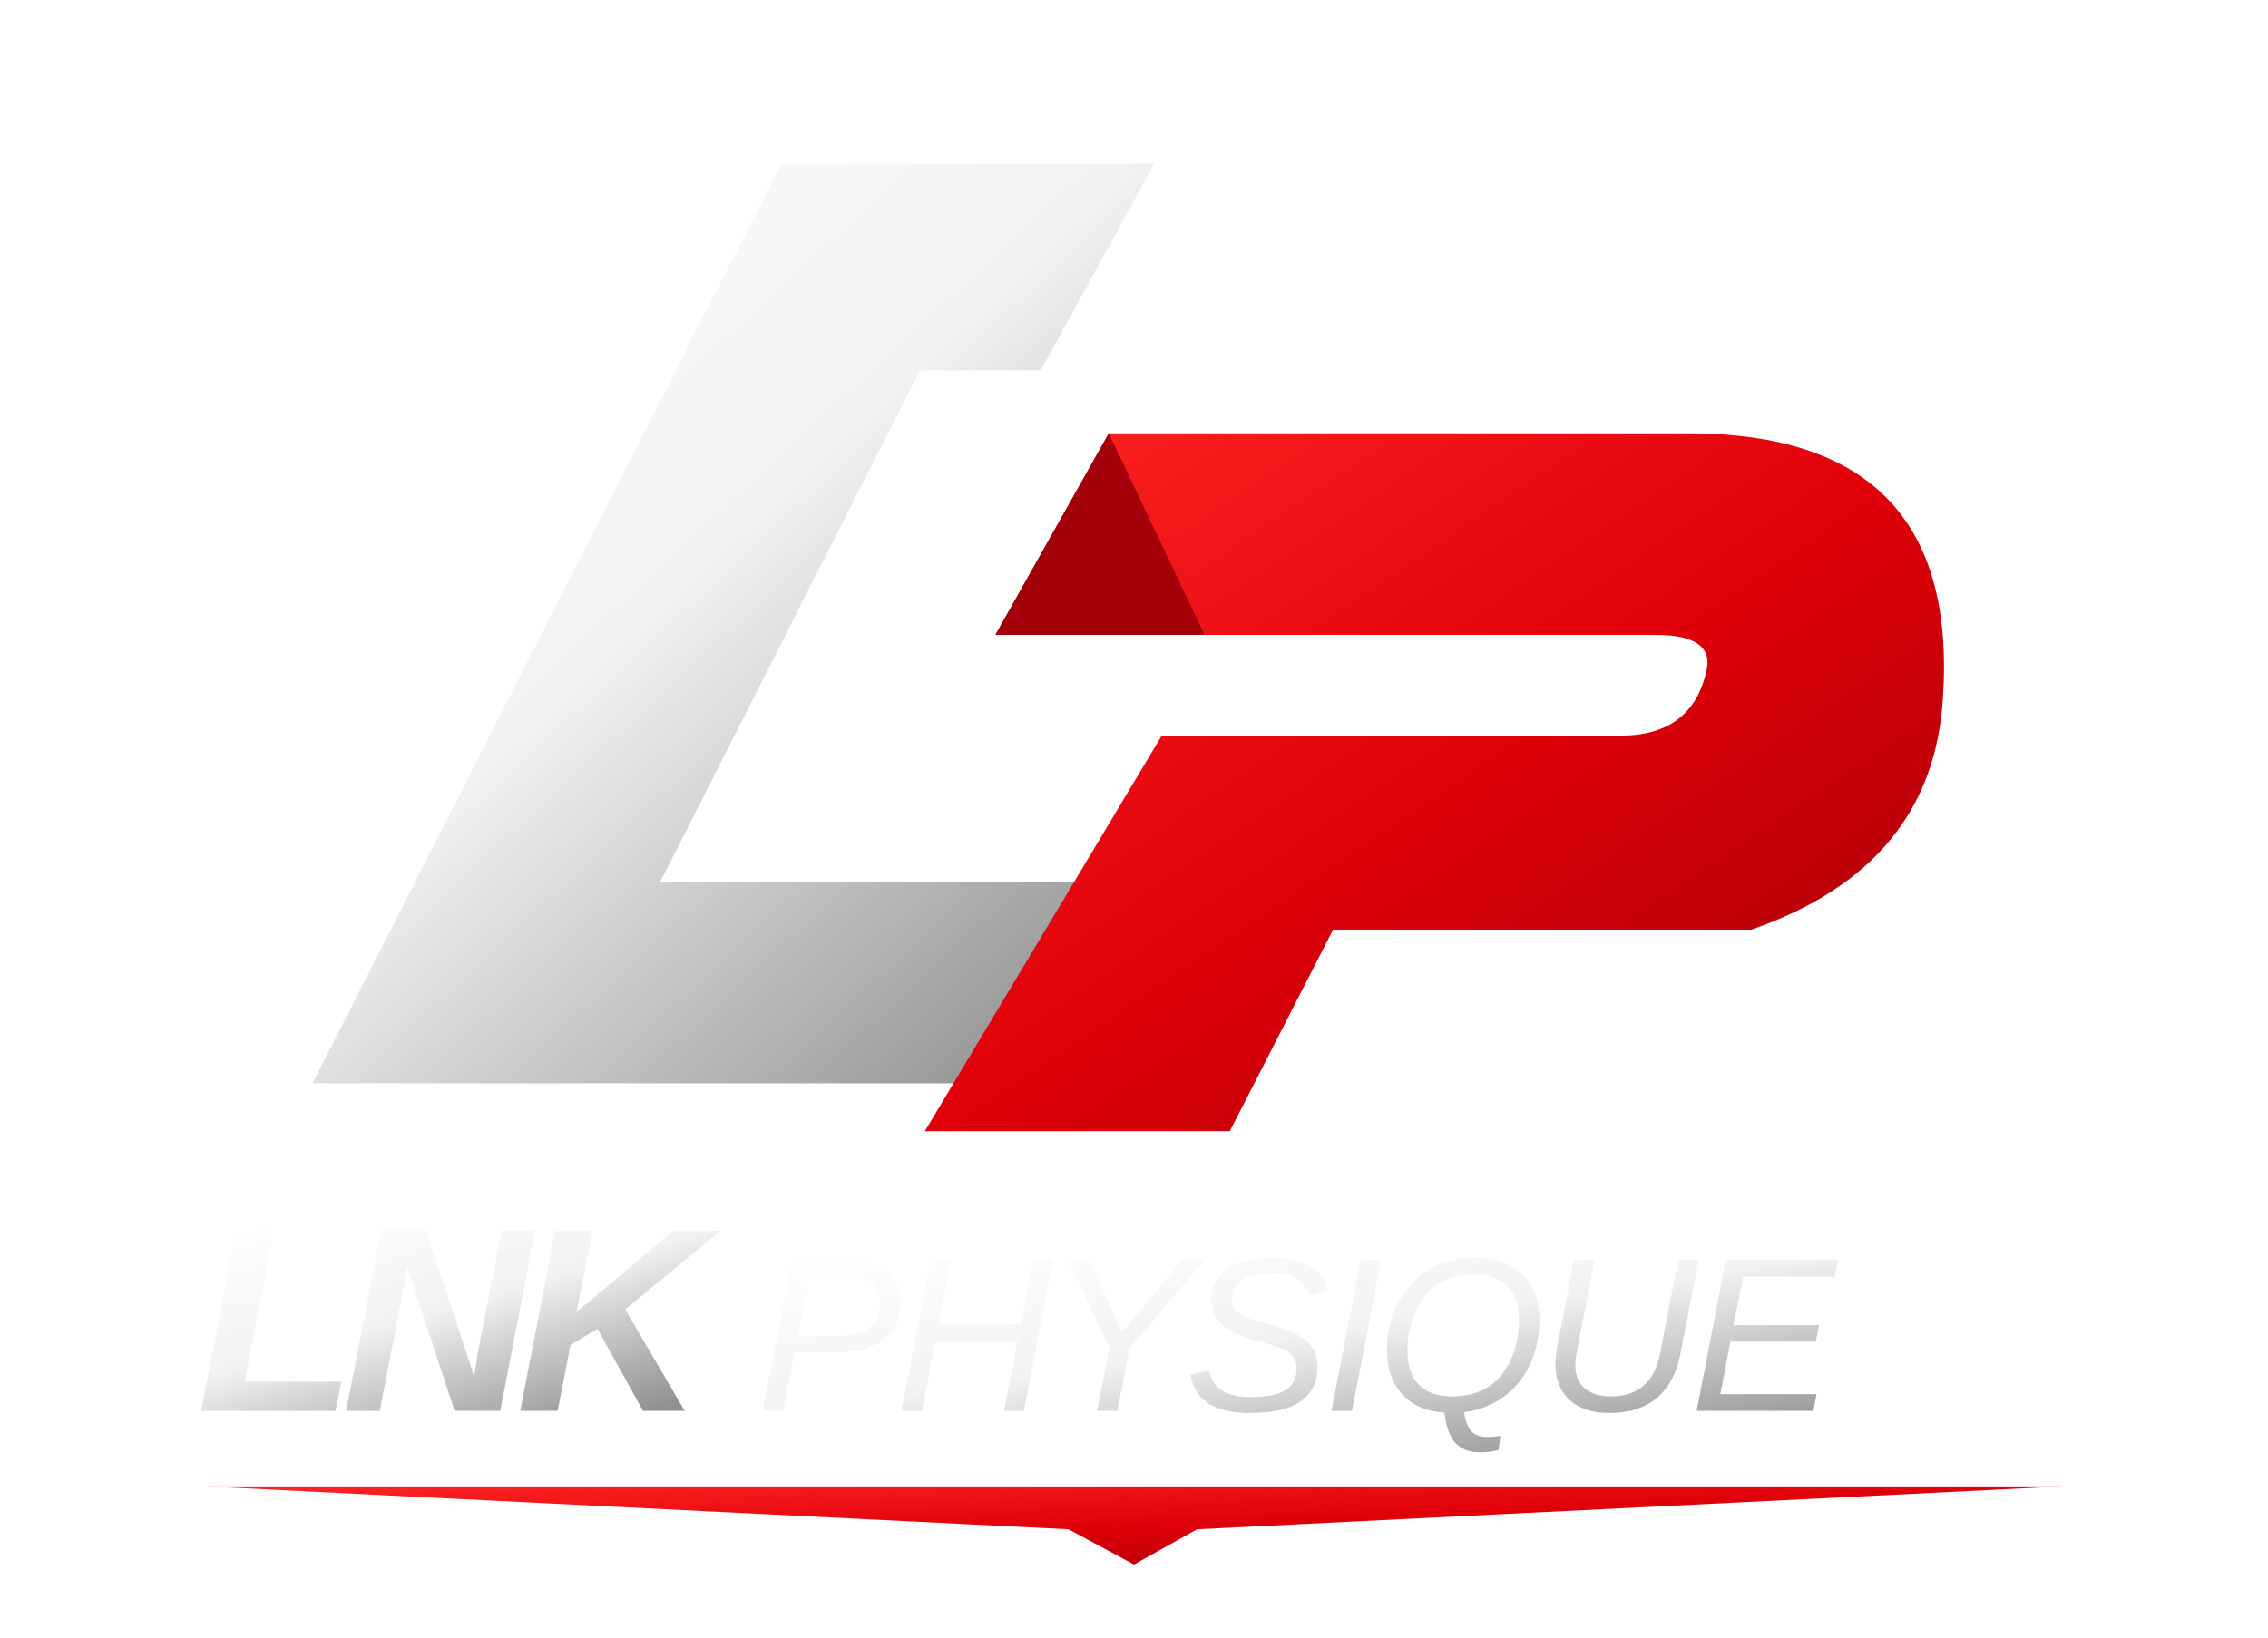
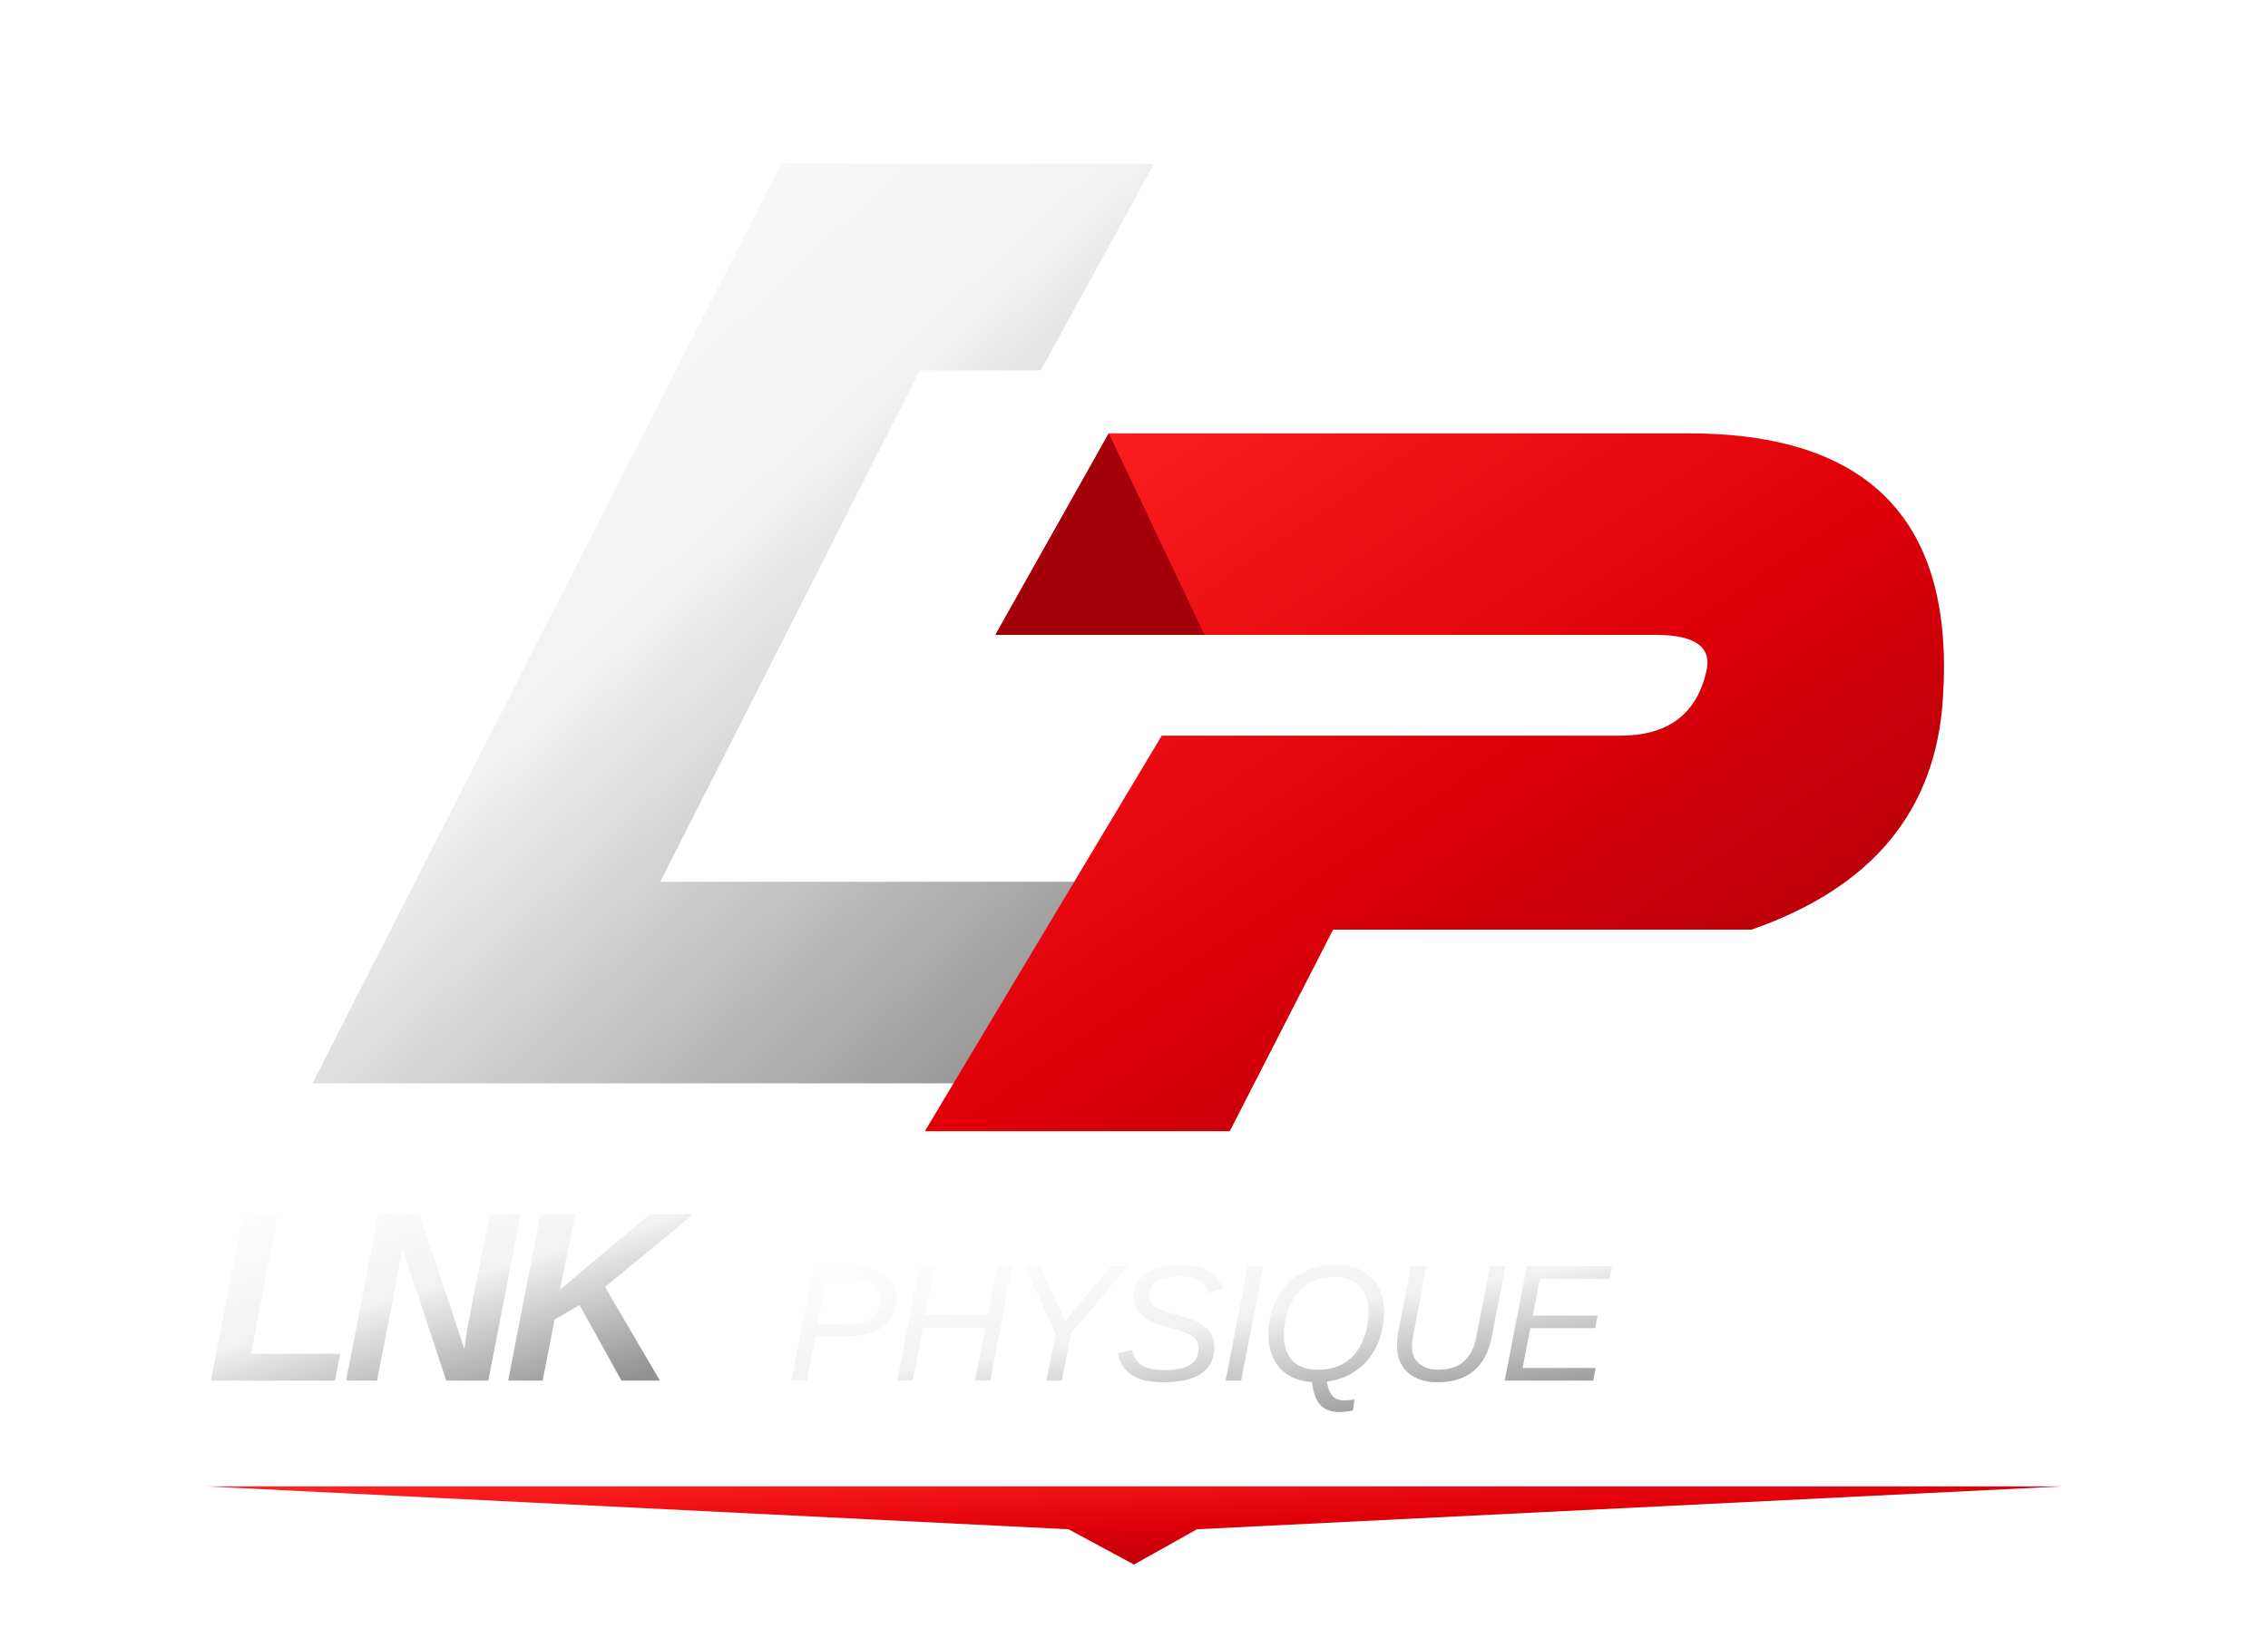
<svg xmlns="http://www.w3.org/2000/svg" viewBox="0 0 900 650" role="img" aria-label="LNK Physique LP monogram">
  <defs>
    <linearGradient id="silver" x1="0" y1="0" x2=".85" y2="1">
      <stop stop-color="#fff" />
      <stop offset=".48" stop-color="#f2f2f2" />
      <stop offset="1" stop-color="#929292" />
    </linearGradient>
    <linearGradient id="red" x1="0" y1="0" x2="1" y2="1">
      <stop stop-color="#ff2525" />
      <stop offset=".5" stop-color="#e00009" />
      <stop offset="1" stop-color="#9e0009" />
    </linearGradient>
  </defs>
  <path fill="url(#silver)" d="M310 65 H458 L413 147 H365 L262 350 H453 L409 430 H124 Z" />
  <path fill="url(#red)" d="M440 172 H670 Q778 172 771 277 Q767 344 695 369 H529 L488 449 H367 L461 292 H643 Q671 292 677 267 Q681 252 657 252 H395 Z" />
  <path fill="#a40009" d="M395 252 L440 172 L478 252 Z" />
  <g font-family="Arial,Helvetica,sans-serif" font-style="italic" fill="url(#silver)">
-     <text x="78" y="560" font-size="104" font-weight="900" letter-spacing="-6">LNK</text>
-     <text x="300" y="560" font-size="87" font-weight="500" letter-spacing="-3">PHYSIQUE</text>
+     <text x="82" y="548" font-size="96" font-weight="900" letter-spacing="-5">LNK</text>
+     <text x="312" y="548" font-size="66" font-weight="500" letter-spacing="-2">PHYSIQUE</text>
  </g>
  <path fill="url(#red)" d="M82 590 H818 L475 607 L450 621 L424 607 Z" />
</svg>
